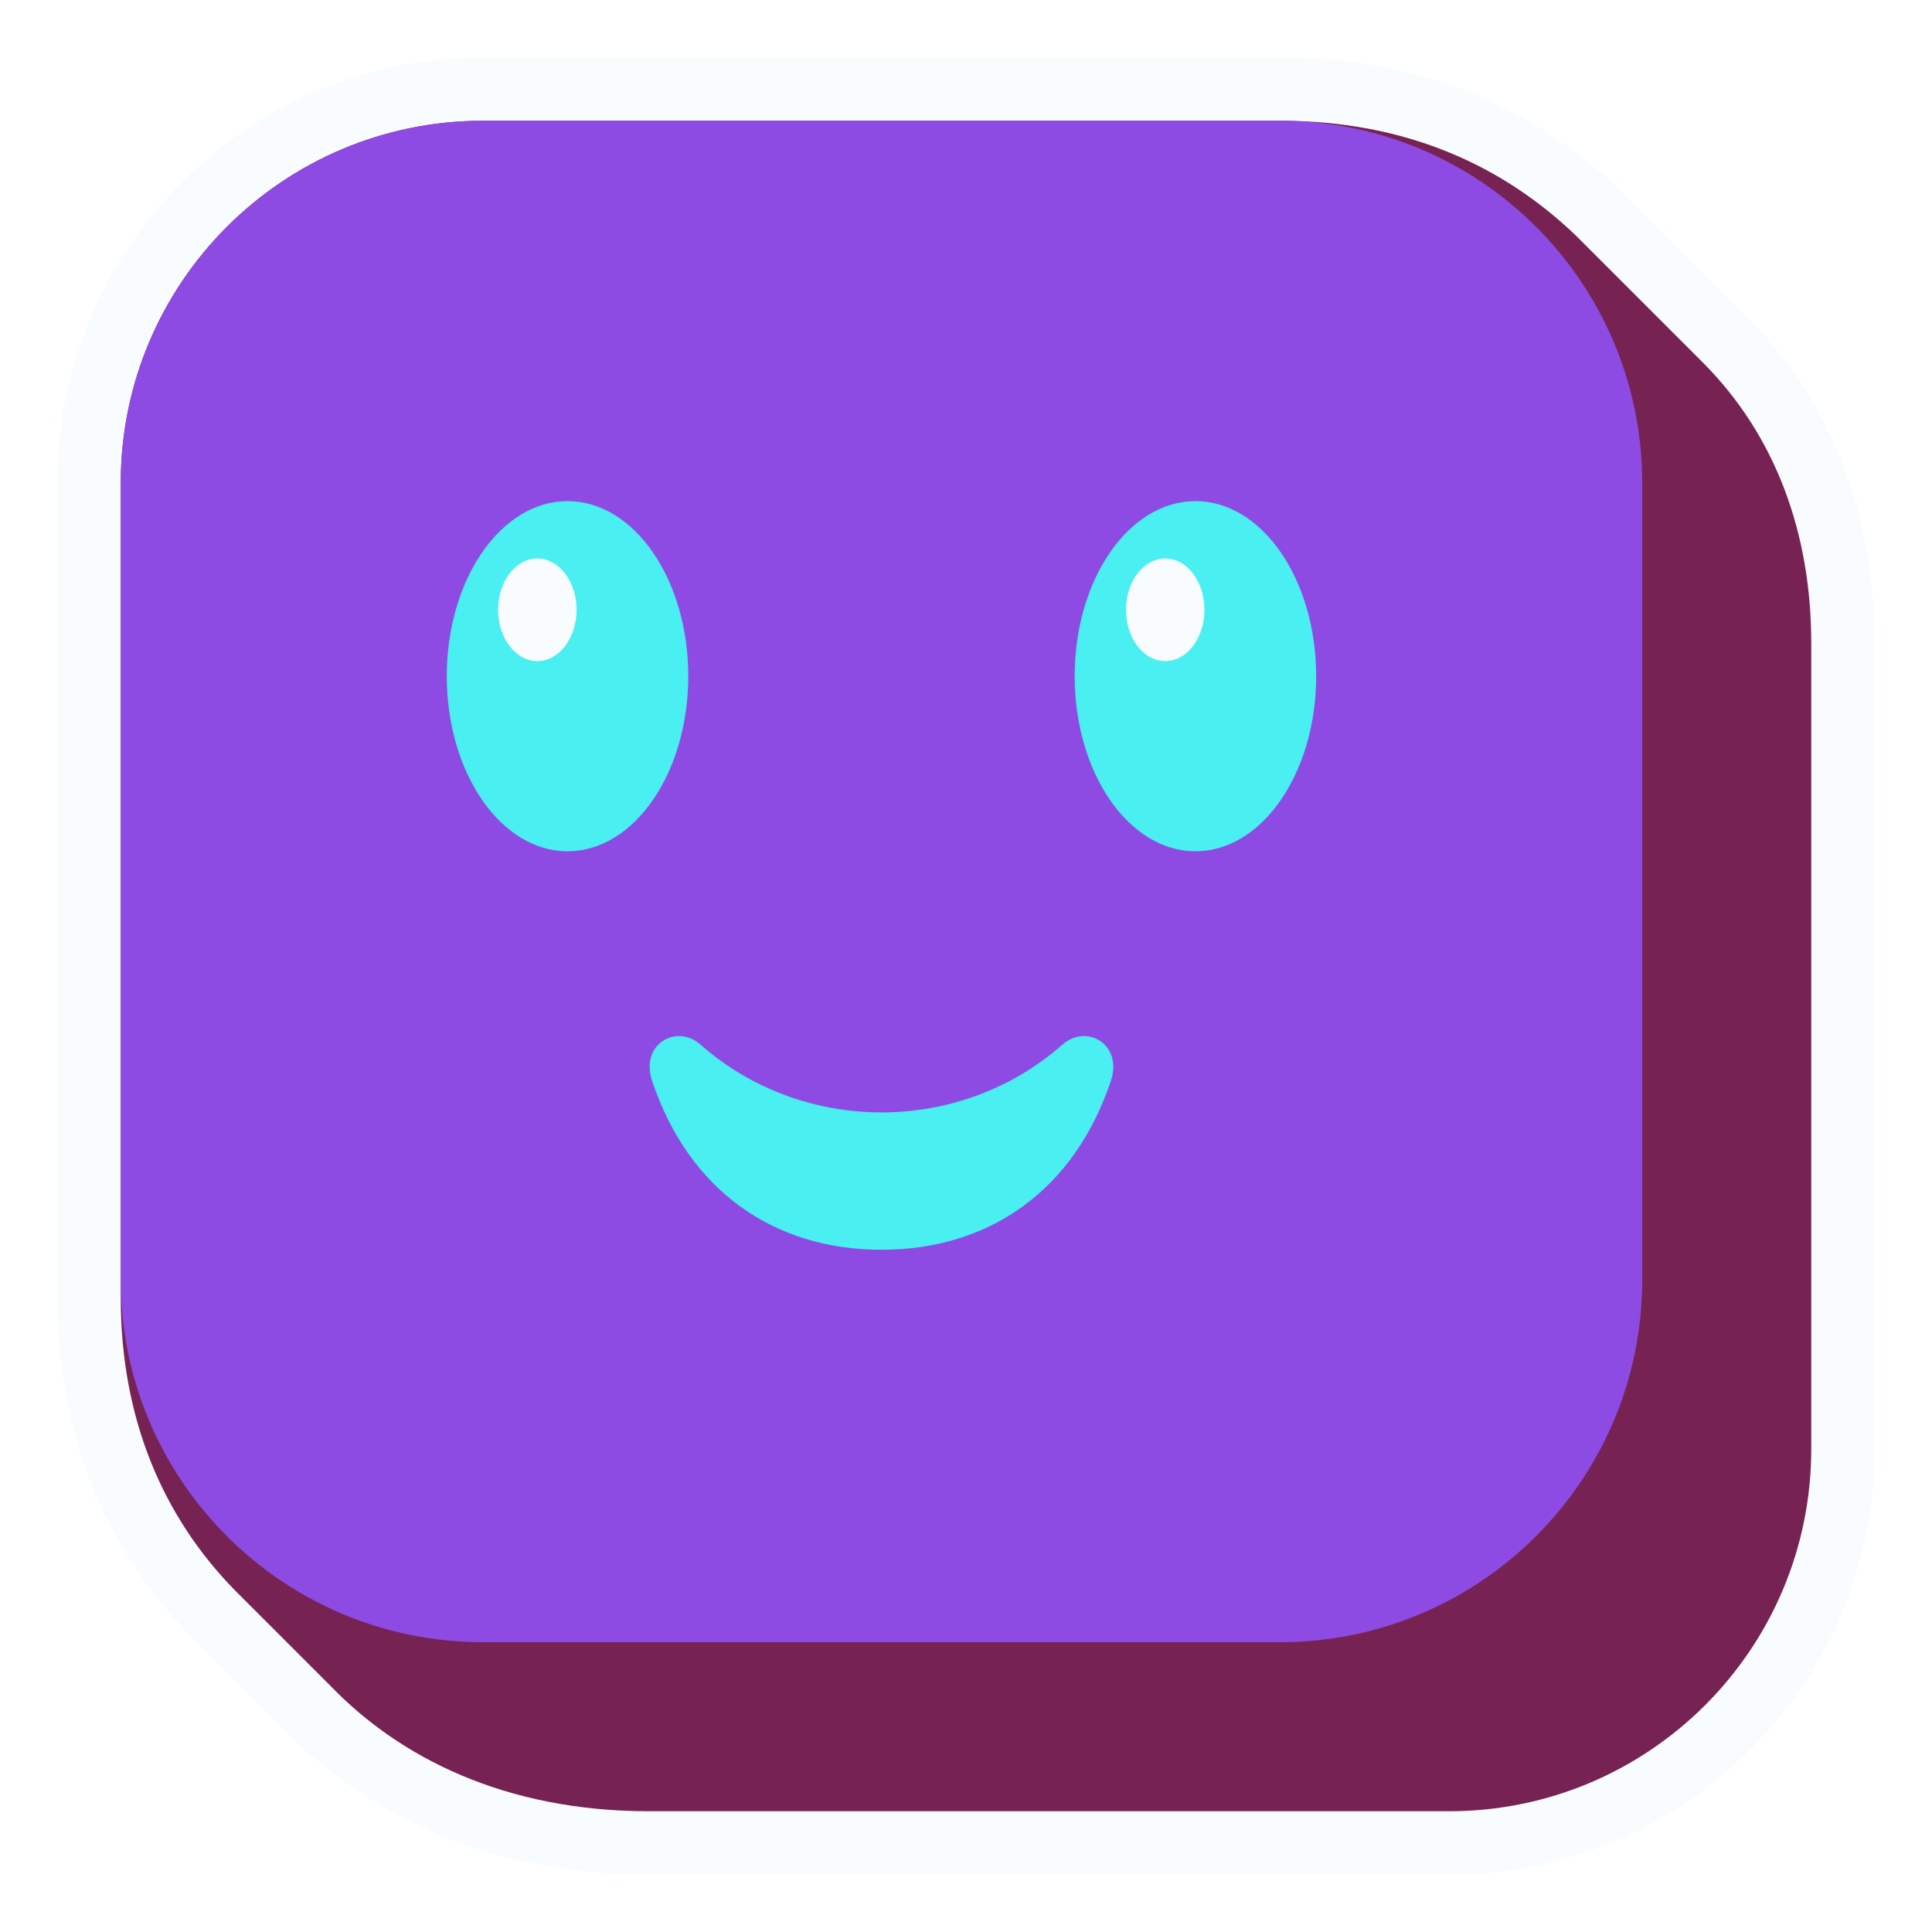
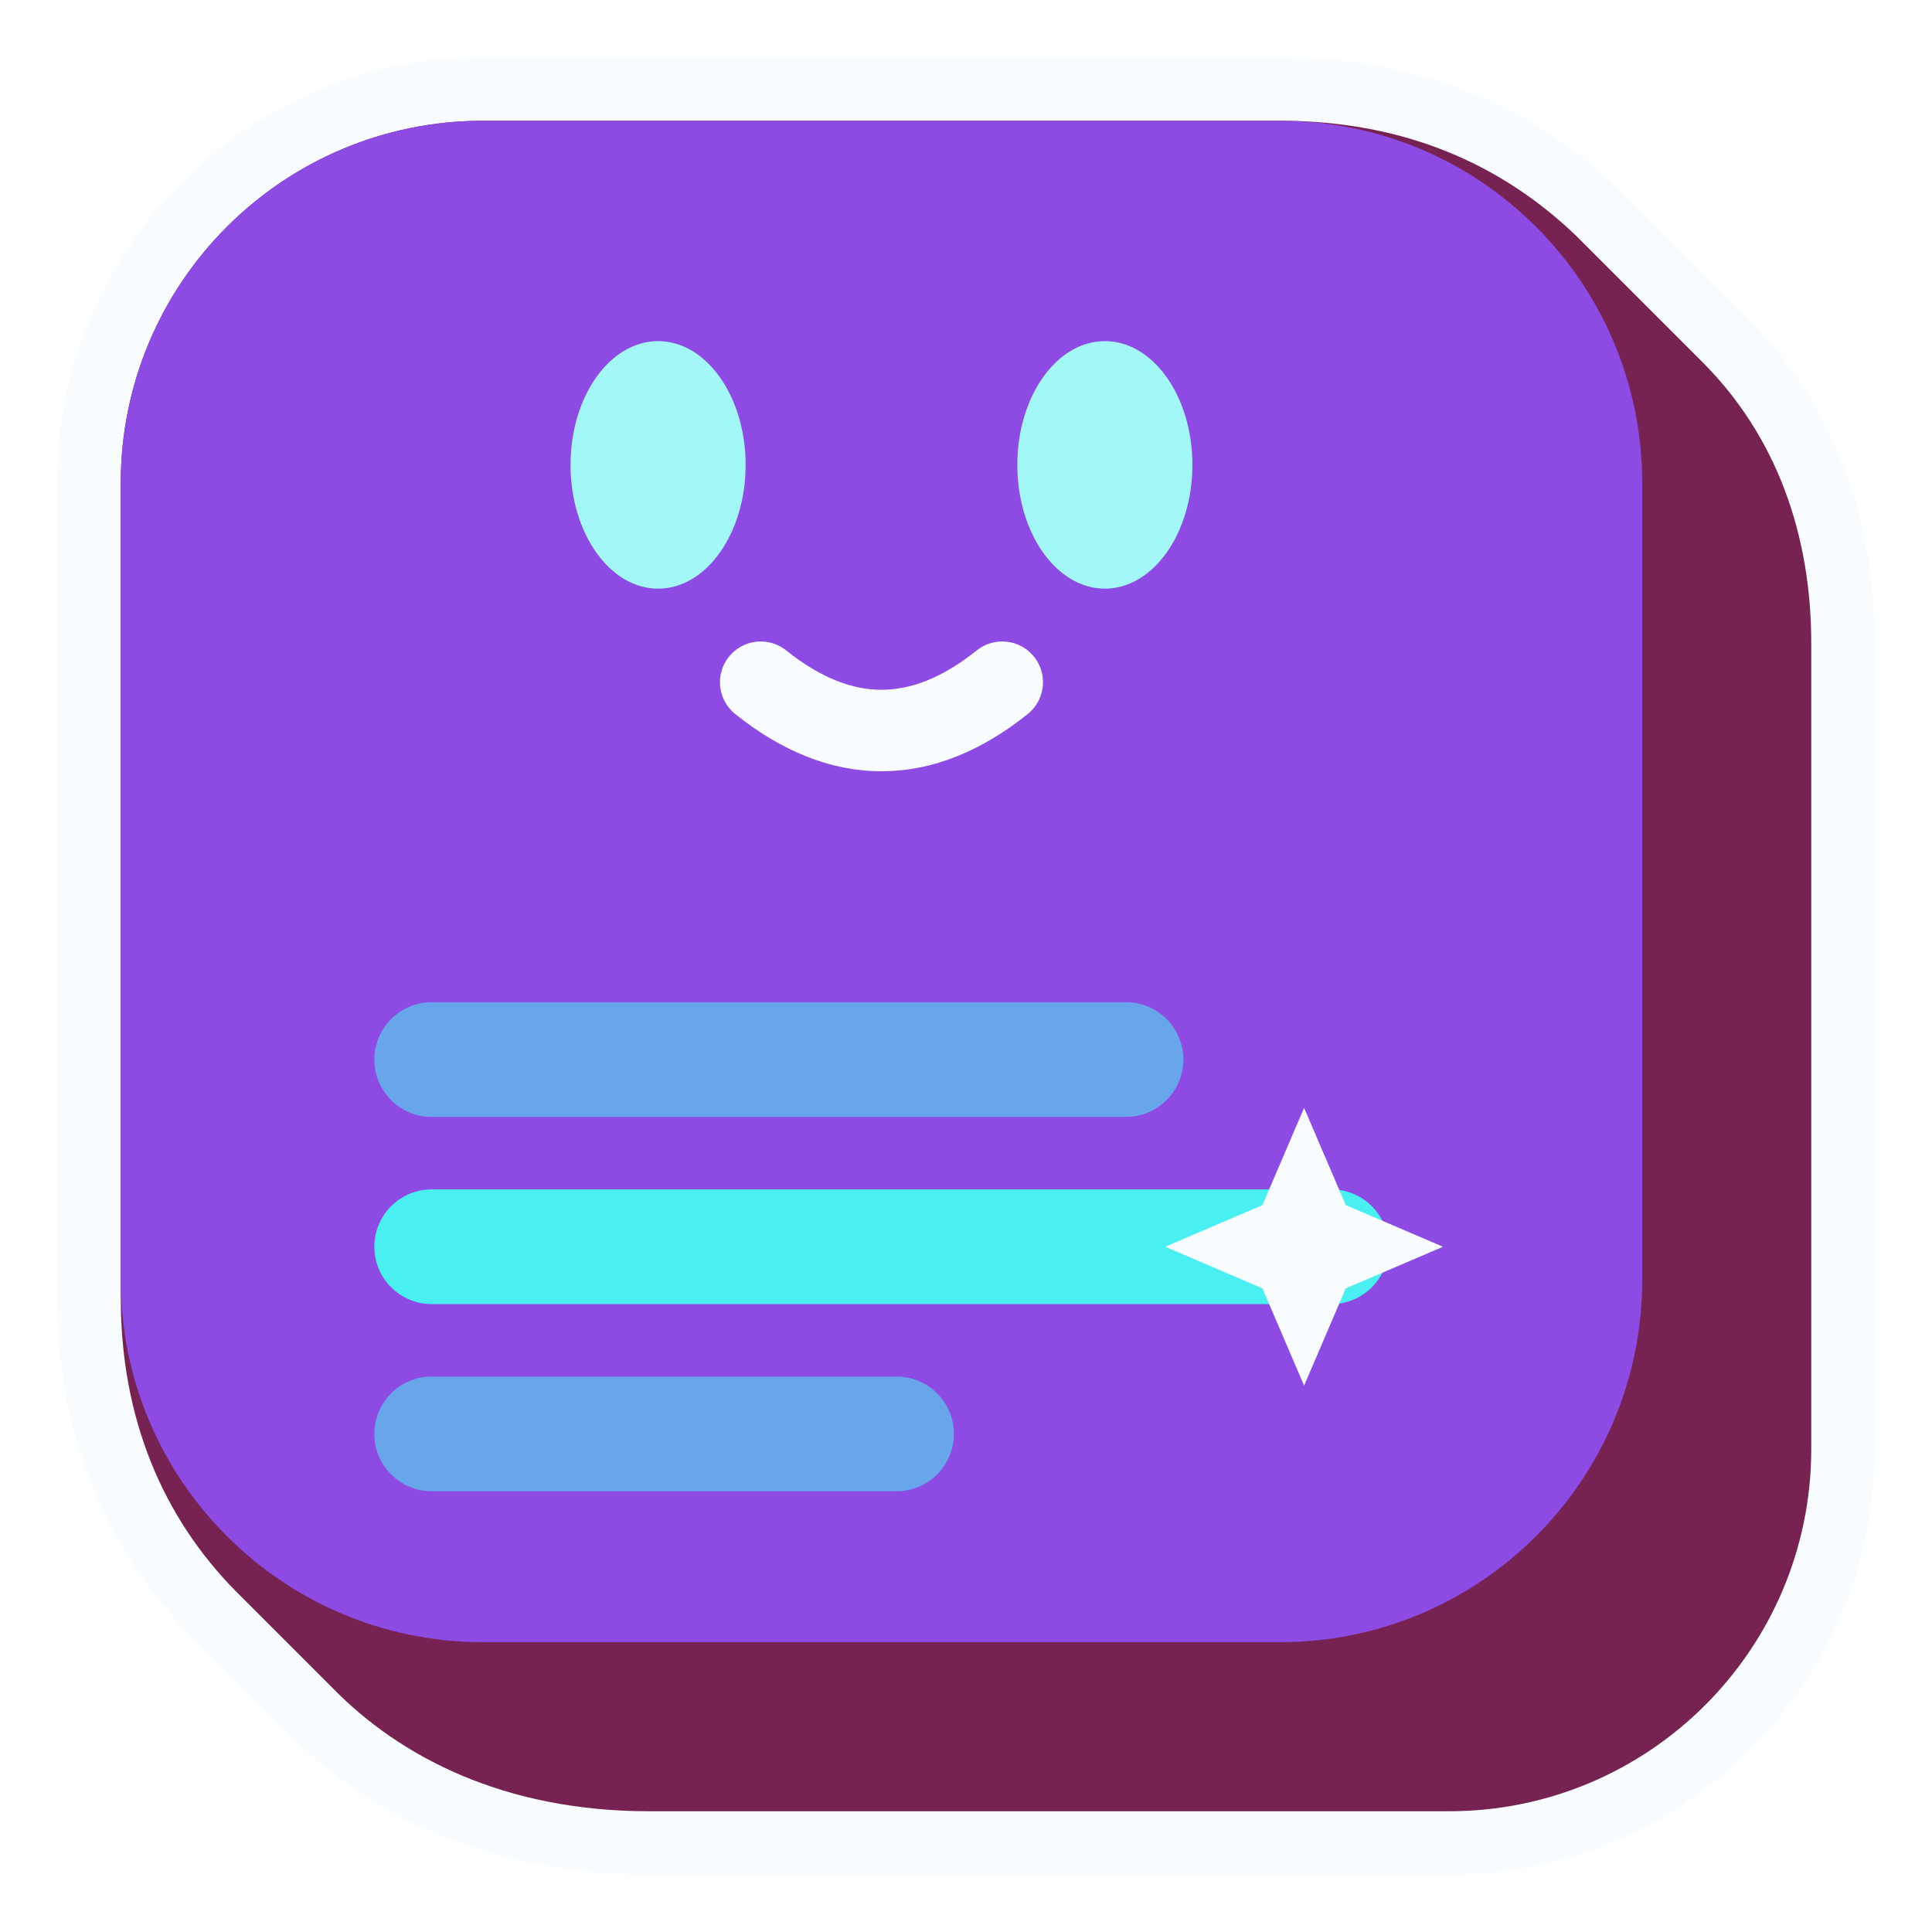
<svg xmlns="http://www.w3.org/2000/svg" width="32" height="32" viewBox="0 0 32 32">
  <path fill="#762353" stroke="#F8FCFF" stroke-width="2.1" stroke-linejoin="round" paint-order="stroke" d="M8 2H21.2C23.3 2 24.9 2.75 26.1 3.9L28.2 6C29.42 7.22 30 8.85 30 10.65V24A6 6 0 0 1 24 30H10.75C8.35 30 6.62 29.1 5.5 27.95L3.9 26.35C2.7 25.13 2 23.5 2 21.5V8A6 6 0 0 1 8 2Z" />
  <rect x="2" y="2" width="25.2" height="25.2" rx="6" fill="#8D4BE3" />
-   <ellipse cx="9.4" cy="11.2" rx="2.0" ry="2.9" fill="#49EFF1" />
-   <ellipse cx="19.8" cy="11.2" rx="2.0" ry="2.9" fill="#49EFF1" />
-   <ellipse cx="8.9" cy="10.1" rx=".65" ry=".85" fill="#F8FCFF" />
-   <ellipse cx="19.3" cy="10.1" rx=".65" ry=".85" fill="#F8FCFF" />
-   <path fill="#49EFF1" transform="translate(0 2.2)" d="M11.6 15.1C13.3 16.6 15.9 16.6 17.6 15.1C18 14.75 18.6 15.1 18.4 15.7C17.8 17.5 16.4 18.5 14.6 18.5S11.4 17.5 10.8 15.7C10.6 15.1 11.2 14.75 11.6 15.1Z" />
+   <ellipse cx="10.9" cy="7.7" rx="1.45" ry="2.05" fill="#A3F7F6" />
+   <ellipse cx="18.3" cy="7.7" rx="1.45" ry="2.05" fill="#A3F7F6" />
+   <path fill="none" stroke="#F8FCFF" stroke-width="1.35" stroke-linecap="round" d="M12.6 11.3Q14.6 12.9 16.6 11.3" />
+   <rect x="6.2" y="16.6" width="13.4" height="1.9" rx="0.95" fill="#49EFF1" fill-opacity="0.55" />
+   <rect x="6.2" y="19.7" width="16.8" height="1.9" rx="0.95" fill="#49EFF1" />
+   <rect x="6.2" y="22.8" width="9.6" height="1.9" rx="0.95" fill="#49EFF1" fill-opacity="0.55" />
+   <path fill="#F8FCFF" d="M21.6 18.35L22.29 19.96L23.9 20.65L22.29 21.34L21.6 22.95L20.91 21.34L19.3 20.65L20.91 19.96Z" />
</svg>
